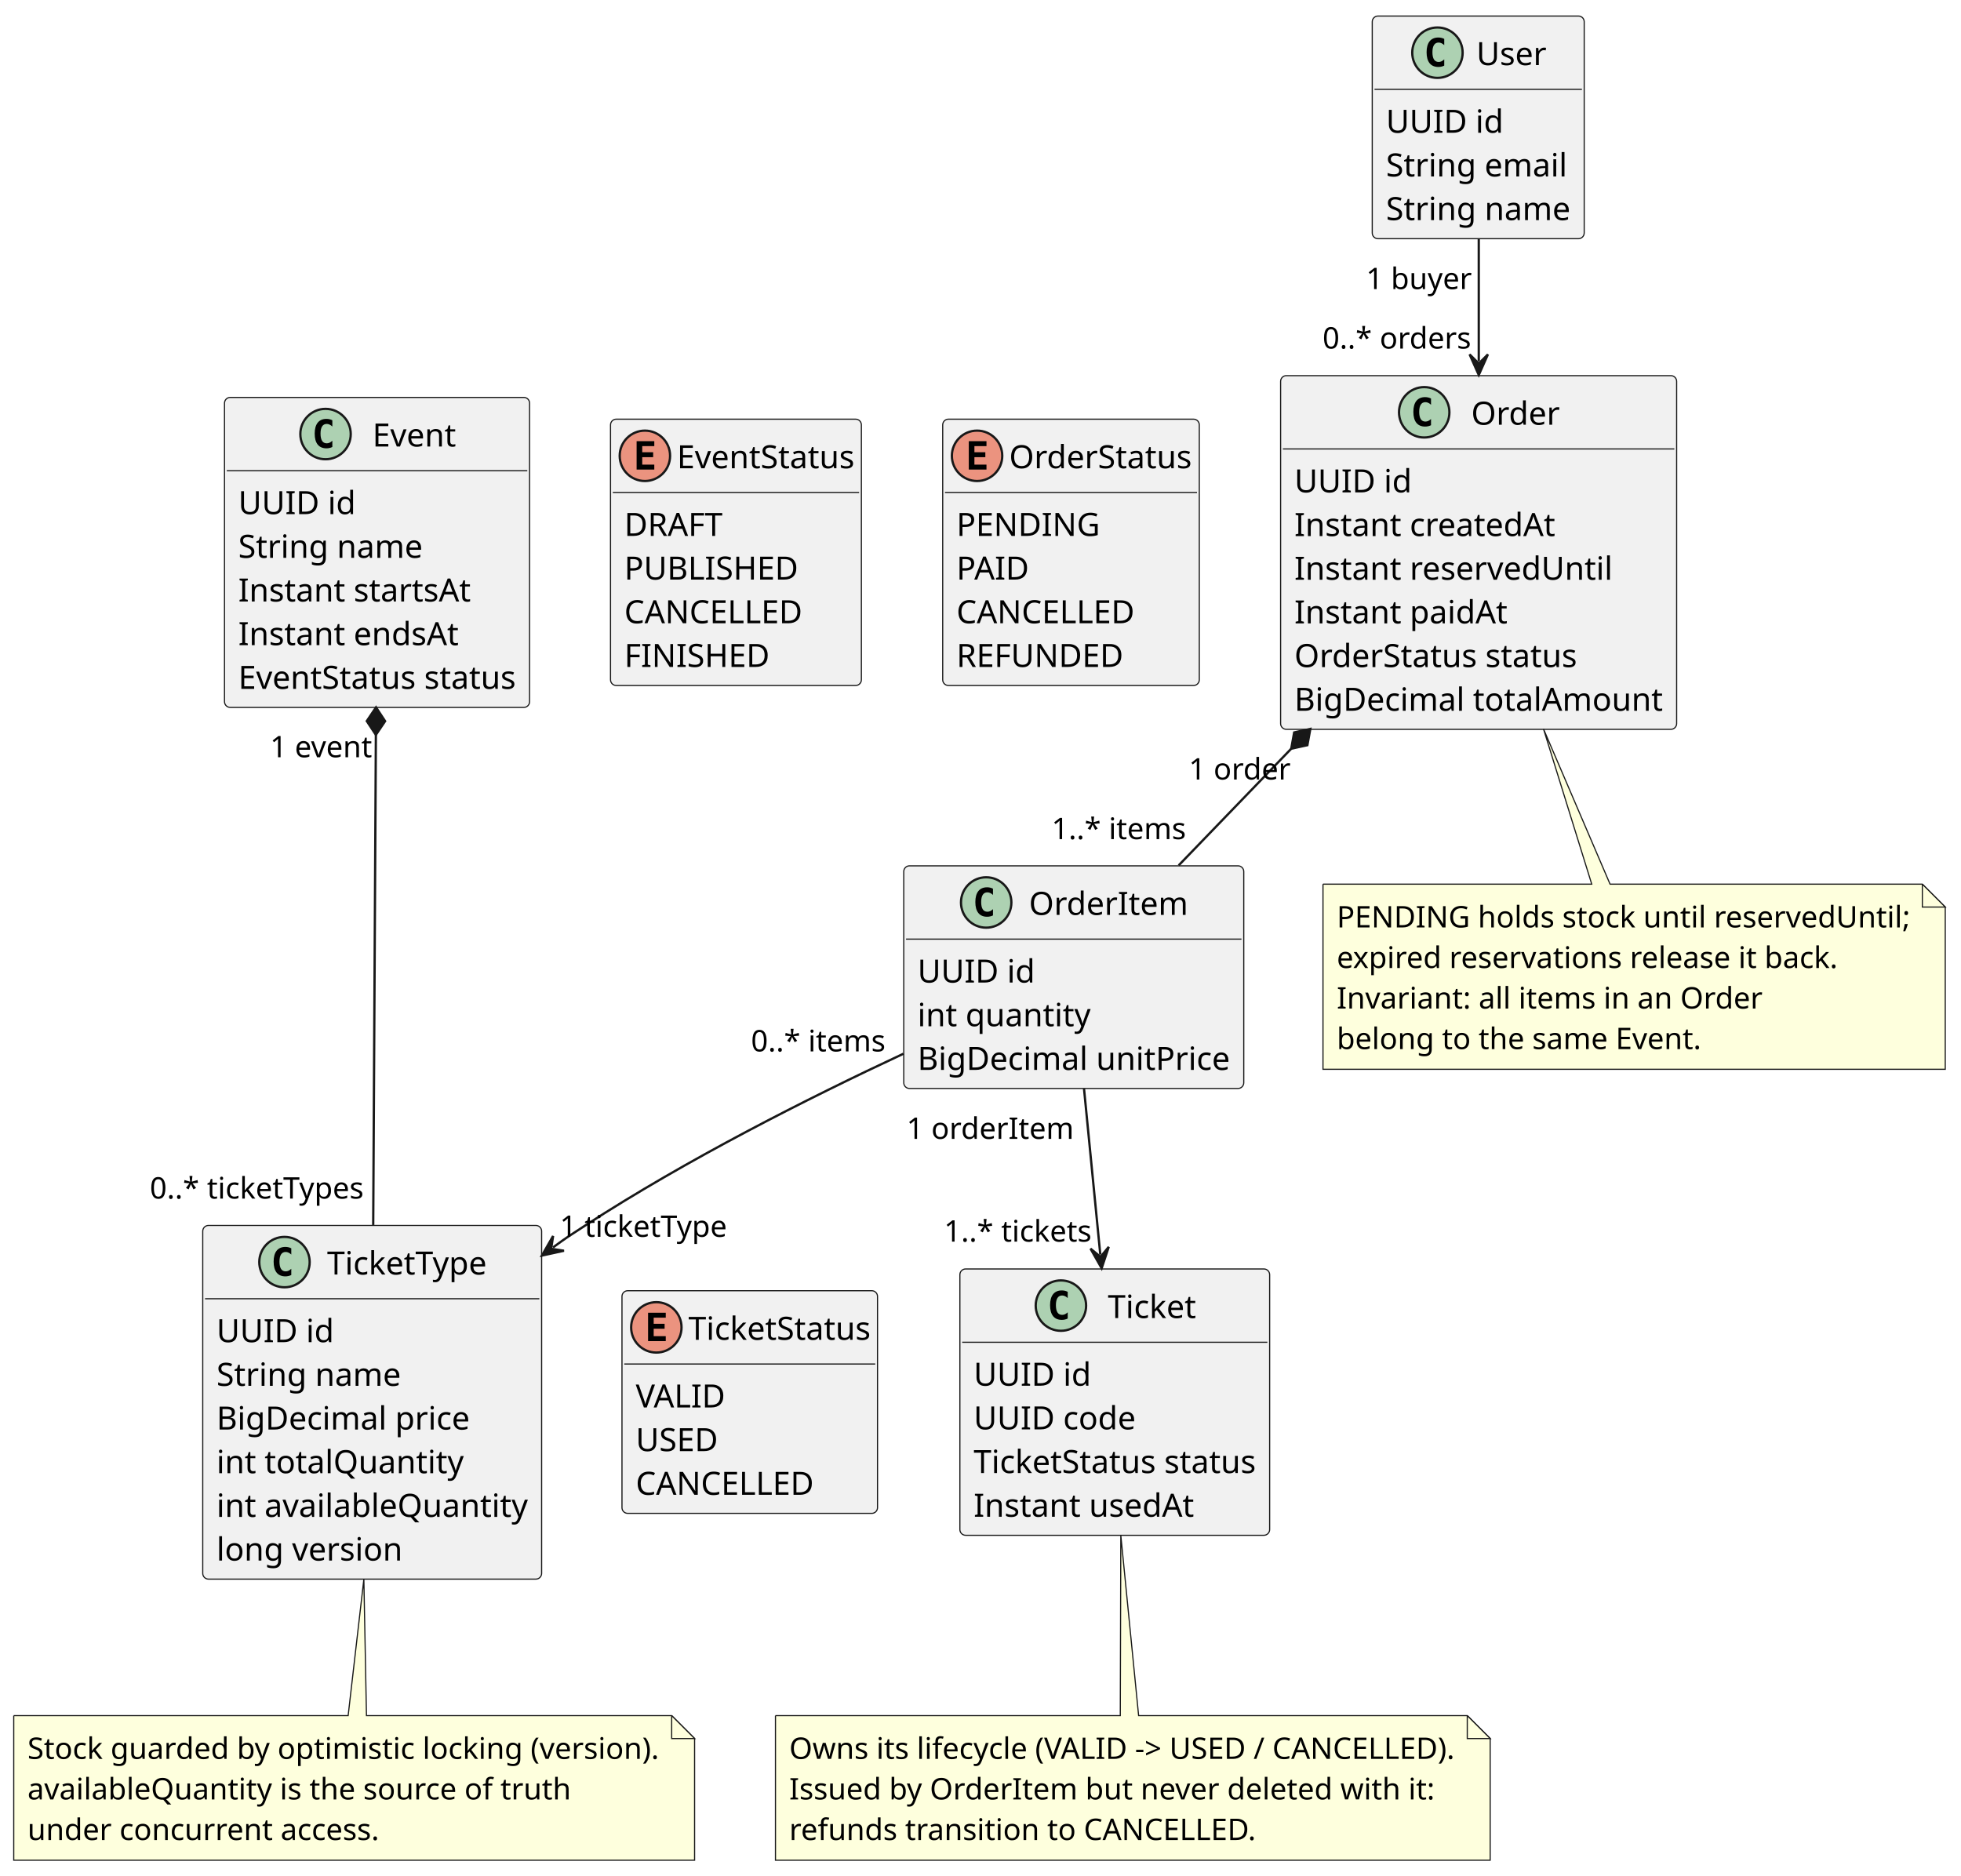
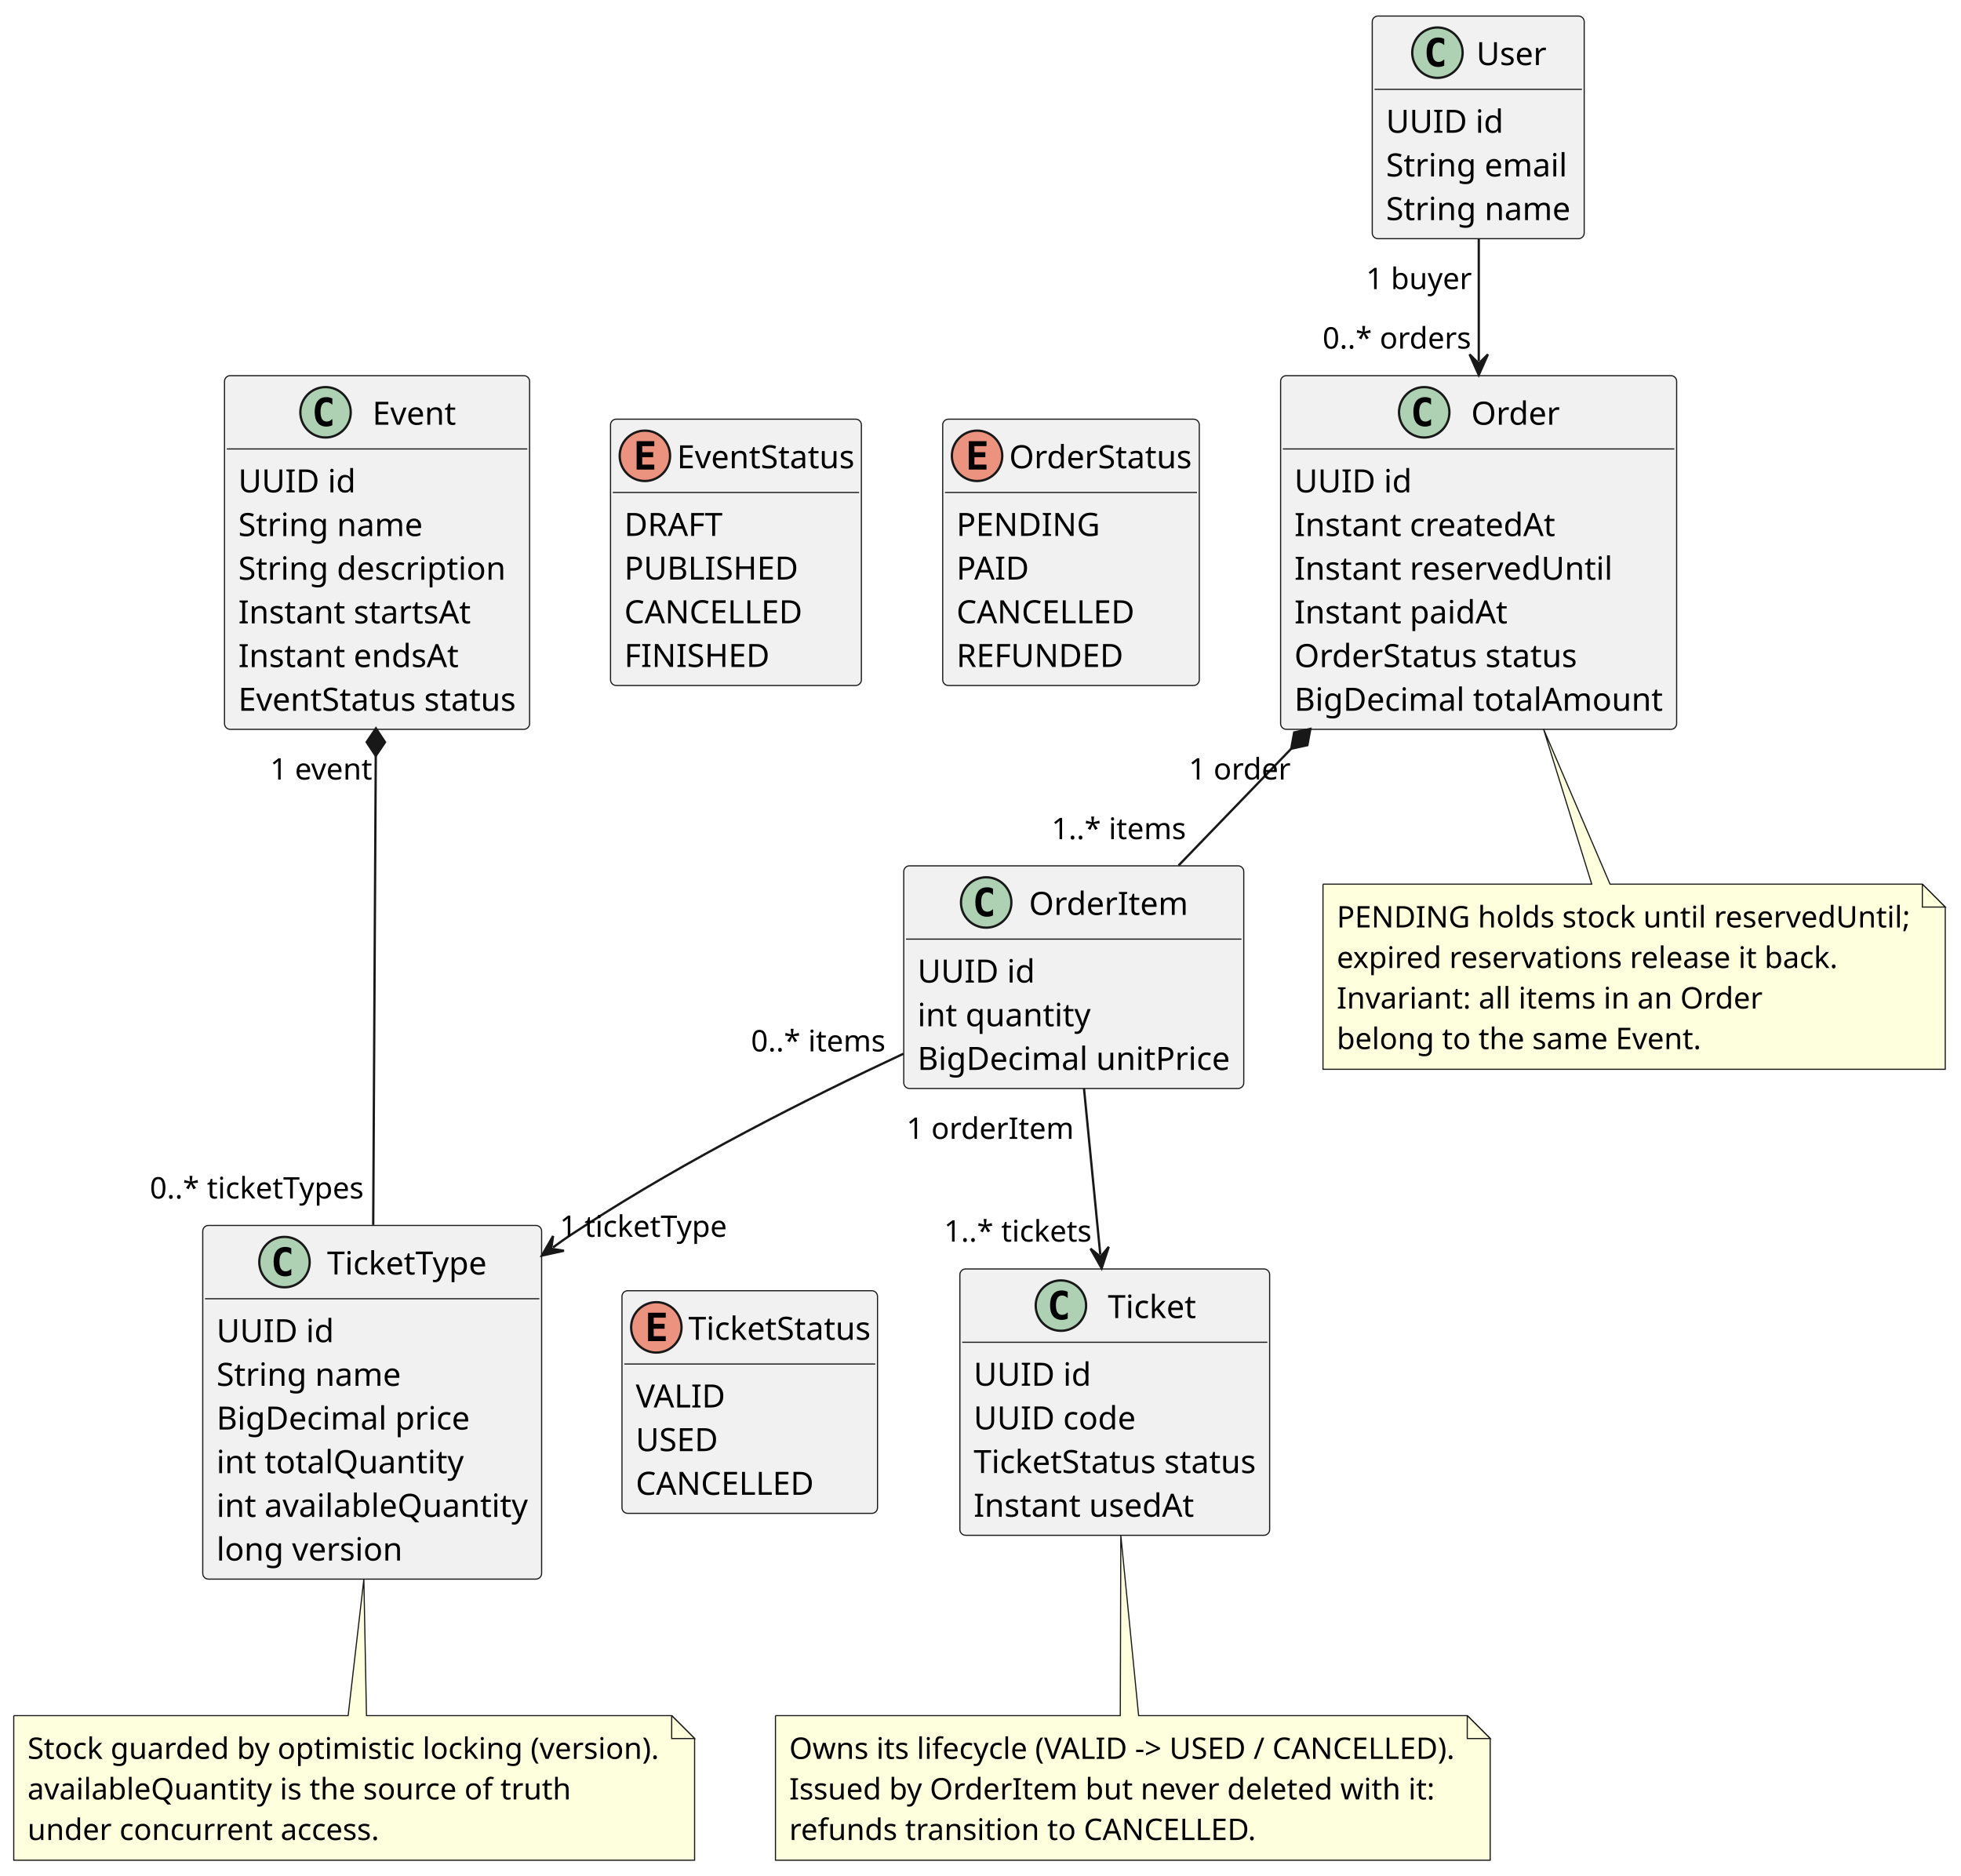
<svg xmlns="http://www.w3.org/2000/svg" contentStyleType="text/css" data-diagram-type="CLASS" height="819px" preserveAspectRatio="none" style="width:856px;height:819px;background:#FFFFFF;" version="1.1" viewBox="0 0 856 819" width="856px" zoomAndPan="magnify">
  <defs />
  <g>
    <g class="entity" data-qualified-name="Event" data-source-line="6" id="ent0002">
-       <rect fill="#F1F1F1" height="135.34" rx="2.5" ry="2.5" style="stroke:#181818;stroke-width:0.5;" width="133.17" x="98" y="173.5" />
-       <ellipse cx="142.102" cy="189.5" fill="#ADD1B2" rx="11" ry="11" style="stroke:#181818;stroke-width:1;" />
-       <path d="M145.071,195.141 Q144.493,195.438 143.852,195.578 Q143.212,195.734 142.508,195.734 Q140.008,195.734 138.68,194.094 Q137.368,192.438 137.368,189.312 Q137.368,186.188 138.68,184.531 Q140.008,182.875 142.508,182.875 Q143.212,182.875 143.852,183.031 Q144.508,183.188 145.071,183.484 L145.071,186.203 Q144.446,185.625 143.852,185.359 Q143.258,185.078 142.633,185.078 Q141.29,185.078 140.602,186.156 Q139.915,187.219 139.915,189.312 Q139.915,191.406 140.602,192.484 Q141.29,193.547 142.633,193.547 Q143.258,193.547 143.852,193.281 Q144.446,193 145.071,192.422 L145.071,195.141 Z " fill="#000000" />
-       <text fill="#000000" font-family="sans-serif" font-size="14" lengthAdjust="spacing" textLength="36.498" x="162.569" y="194.932">Event</text>
-       <line style="stroke:#181818;stroke-width:0.5;" x1="99" x2="230.17" y1="205.5" y2="205.5" />
-       <text fill="#000000" font-family="sans-serif" font-size="14" lengthAdjust="spacing" textLength="51.296" x="104" y="224.466">UUID id</text>
-       <text fill="#000000" font-family="sans-serif" font-size="14" lengthAdjust="spacing" textLength="80.528" x="104" y="243.534">String name</text>
-       <text fill="#000000" font-family="sans-serif" font-size="14" lengthAdjust="spacing" textLength="101.514" x="104" y="262.602">Instant startsAt</text>
-       <text fill="#000000" font-family="sans-serif" font-size="14" lengthAdjust="spacing" textLength="96.222" x="104" y="281.67">Instant endsAt</text>
-       <text fill="#000000" font-family="sans-serif" font-size="14" lengthAdjust="spacing" textLength="121.17" x="104" y="300.738">EventStatus status</text>
+       <rect fill="#F1F1F1" height="154.407" rx="2.5" ry="2.5" style="stroke:#181818;stroke-width:0.5;" width="133.17" x="98" y="164" />
+       <ellipse cx="142.102" cy="180" fill="#ADD1B2" rx="11" ry="11" style="stroke:#181818;stroke-width:1;" />
+       <path d="M145.071,185.641 Q144.493,185.938 143.852,186.078 Q143.212,186.234 142.508,186.234 Q140.008,186.234 138.68,184.594 Q137.368,182.938 137.368,179.812 Q137.368,176.688 138.68,175.031 Q140.008,173.375 142.508,173.375 Q143.212,173.375 143.852,173.531 Q144.508,173.688 145.071,173.984 L145.071,176.703 Q144.446,176.125 143.852,175.859 Q143.258,175.578 142.633,175.578 Q141.29,175.578 140.602,176.656 Q139.915,177.719 139.915,179.812 Q139.915,181.906 140.602,182.984 Q141.29,184.047 142.633,184.047 Q143.258,184.047 143.852,183.781 Q144.446,183.5 145.071,182.922 L145.071,185.641 Z " fill="#000000" />
+       <text fill="#000000" font-family="sans-serif" font-size="14" lengthAdjust="spacing" textLength="36.498" x="162.569" y="185.432">Event</text>
+       <line style="stroke:#181818;stroke-width:0.5;" x1="99" x2="230.17" y1="196" y2="196" />
+       <text fill="#000000" font-family="sans-serif" font-size="14" lengthAdjust="spacing" textLength="51.296" x="104" y="214.966">UUID id</text>
+       <text fill="#000000" font-family="sans-serif" font-size="14" lengthAdjust="spacing" textLength="80.528" x="104" y="234.034">String name</text>
+       <text fill="#000000" font-family="sans-serif" font-size="14" lengthAdjust="spacing" textLength="116.76" x="104" y="253.102">String description</text>
+       <text fill="#000000" font-family="sans-serif" font-size="14" lengthAdjust="spacing" textLength="101.514" x="104" y="272.17">Instant startsAt</text>
+       <text fill="#000000" font-family="sans-serif" font-size="14" lengthAdjust="spacing" textLength="96.222" x="104" y="291.238">Instant endsAt</text>
+       <text fill="#000000" font-family="sans-serif" font-size="14" lengthAdjust="spacing" textLength="121.17" x="104" y="310.305">EventStatus status</text>
    </g>
-     <g class="entity" data-qualified-name="EventStatus" data-source-line="13" id="ent0003">
+     <g class="entity" data-qualified-name="EventStatus" data-source-line="14" id="ent0003">
      <rect fill="#F1F1F1" height="116.272" rx="2.5" ry="2.5" style="stroke:#181818;stroke-width:0.5;" width="109.504" x="266.5" y="183" />
      <ellipse cx="281.5" cy="199" fill="#EB937F" rx="11" ry="11" style="stroke:#181818;stroke-width:1;" />
      <path d="M285.609,205 L277.891,205 L277.891,192.609 L285.609,192.609 L285.609,194.766 L280.344,194.766 L280.344,197.438 L285.109,197.438 L285.109,199.594 L280.344,199.594 L280.344,202.844 L285.609,202.844 L285.609,205 Z " fill="#000000" />
      <text fill="#000000" font-family="sans-serif" font-size="14" lengthAdjust="spacing" textLength="77.504" x="295.5" y="204.432">EventStatus</text>
      <line style="stroke:#181818;stroke-width:0.5;" x1="267.5" x2="375.004" y1="215" y2="215" />
      <text fill="#000000" font-family="sans-serif" font-size="14" lengthAdjust="spacing" textLength="42.924" x="272.5" y="233.966">DRAFT</text>
      <text fill="#000000" font-family="sans-serif" font-size="14" lengthAdjust="spacing" textLength="75.95" x="272.5" y="253.034">PUBLISHED</text>
      <text fill="#000000" font-family="sans-serif" font-size="14" lengthAdjust="spacing" textLength="77.742" x="272.5" y="272.102">CANCELLED</text>
      <text fill="#000000" font-family="sans-serif" font-size="14" lengthAdjust="spacing" textLength="63.462" x="272.5" y="291.17">FINISHED</text>
    </g>
-     <g class="entity" data-qualified-name="TicketType" data-source-line="21" id="ent0004">
+     <g class="entity" data-qualified-name="TicketType" data-source-line="22" id="ent0004">
      <rect fill="#F1F1F1" height="154.407" rx="2.5" ry="2.5" style="stroke:#181818;stroke-width:0.5;" width="147.925" x="88.5" y="535" />
      <ellipse cx="124.179" cy="551" fill="#ADD1B2" rx="11" ry="11" style="stroke:#181818;stroke-width:1;" />
      <path d="M127.148,556.641 Q126.57,556.938 125.929,557.078 Q125.289,557.234 124.585,557.234 Q122.085,557.234 120.757,555.594 Q119.445,553.938 119.445,550.812 Q119.445,547.688 120.757,546.031 Q122.085,544.375 124.585,544.375 Q125.289,544.375 125.929,544.531 Q126.585,544.688 127.148,544.984 L127.148,547.703 Q126.523,547.125 125.929,546.859 Q125.335,546.578 124.71,546.578 Q123.367,546.578 122.679,547.656 Q121.992,548.719 121.992,550.812 Q121.992,552.906 122.679,553.984 Q123.367,555.047 124.71,555.047 Q125.335,555.047 125.929,554.781 Q126.523,554.5 127.148,553.922 L127.148,556.641 Z " fill="#000000" />
      <text fill="#000000" font-family="sans-serif" font-size="14" lengthAdjust="spacing" textLength="69.972" x="142.775" y="556.432">TicketType</text>
      <line style="stroke:#181818;stroke-width:0.5;" x1="89.5" x2="235.425" y1="567" y2="567" />
      <text fill="#000000" font-family="sans-serif" font-size="14" lengthAdjust="spacing" textLength="51.296" x="94.5" y="585.966">UUID id</text>
      <text fill="#000000" font-family="sans-serif" font-size="14" lengthAdjust="spacing" textLength="80.528" x="94.5" y="605.034">String name</text>
      <text fill="#000000" font-family="sans-serif" font-size="14" lengthAdjust="spacing" textLength="110.586" x="94.5" y="624.102">BigDecimal price</text>
      <text fill="#000000" font-family="sans-serif" font-size="14" lengthAdjust="spacing" textLength="107.954" x="94.5" y="643.17">int totalQuantity</text>
      <text fill="#000000" font-family="sans-serif" font-size="14" lengthAdjust="spacing" textLength="135.925" x="94.5" y="662.238">int availableQuantity</text>
      <text fill="#000000" font-family="sans-serif" font-size="14" lengthAdjust="spacing" textLength="81.214" x="94.5" y="681.306">long version</text>
    </g>
-     <g class="entity" data-qualified-name="User" data-source-line="30" id="ent0005">
+     <g class="entity" data-qualified-name="User" data-source-line="31" id="ent0005">
      <rect fill="#F1F1F1" height="97.204" rx="2.5" ry="2.5" style="stroke:#181818;stroke-width:0.5;" width="92.528" x="599" y="7" />
      <ellipse cx="627.459" cy="23" fill="#ADD1B2" rx="11" ry="11" style="stroke:#181818;stroke-width:1;" />
      <path d="M630.428,28.641 Q629.85,28.938 629.209,29.078 Q628.569,29.234 627.866,29.234 Q625.366,29.234 624.038,27.594 Q622.725,25.938 622.725,22.812 Q622.725,19.688 624.038,18.031 Q625.366,16.375 627.866,16.375 Q628.569,16.375 629.209,16.531 Q629.866,16.688 630.428,16.984 L630.428,19.703 Q629.803,19.125 629.209,18.859 Q628.616,18.578 627.991,18.578 Q626.647,18.578 625.959,19.656 Q625.272,20.719 625.272,22.812 Q625.272,24.906 625.959,25.984 Q626.647,27.047 627.991,27.047 Q628.616,27.047 629.209,26.781 Q629.803,26.5 630.428,25.922 L630.428,28.641 Z " fill="#000000" />
      <text fill="#000000" font-family="sans-serif" font-size="14" lengthAdjust="spacing" textLength="30.618" x="644.45" y="28.432">User</text>
      <line style="stroke:#181818;stroke-width:0.5;" x1="600" x2="690.528" y1="39" y2="39" />
      <text fill="#000000" font-family="sans-serif" font-size="14" lengthAdjust="spacing" textLength="51.296" x="605" y="57.966">UUID id</text>
      <text fill="#000000" font-family="sans-serif" font-size="14" lengthAdjust="spacing" textLength="79.1" x="605" y="77.034">String email</text>
      <text fill="#000000" font-family="sans-serif" font-size="14" lengthAdjust="spacing" textLength="80.528" x="605" y="96.102">String name</text>
    </g>
-     <g class="entity" data-qualified-name="Order" data-source-line="37" id="ent0006">
+     <g class="entity" data-qualified-name="Order" data-source-line="38" id="ent0006">
      <rect fill="#F1F1F1" height="154.407" rx="2.5" ry="2.5" style="stroke:#181818;stroke-width:0.5;" width="172.873" x="559" y="164" />
      <ellipse cx="621.685" cy="180" fill="#ADD1B2" rx="11" ry="11" style="stroke:#181818;stroke-width:1;" />
      <path d="M624.654,185.641 Q624.075,185.938 623.435,186.078 Q622.794,186.234 622.091,186.234 Q619.591,186.234 618.263,184.594 Q616.95,182.938 616.95,179.812 Q616.95,176.688 618.263,175.031 Q619.591,173.375 622.091,173.375 Q622.794,173.375 623.435,173.531 Q624.091,173.688 624.654,173.984 L624.654,176.703 Q624.029,176.125 623.435,175.859 Q622.841,175.578 622.216,175.578 Q620.872,175.578 620.185,176.656 Q619.497,177.719 619.497,179.812 Q619.497,181.906 620.185,182.984 Q620.872,184.047 622.216,184.047 Q622.841,184.047 623.435,183.781 Q624.029,183.5 624.654,182.922 L624.654,185.641 Z " fill="#000000" />
      <text fill="#000000" font-family="sans-serif" font-size="14" lengthAdjust="spacing" textLength="39.004" x="642.185" y="185.432">Order</text>
      <line style="stroke:#181818;stroke-width:0.5;" x1="560" x2="730.873" y1="196" y2="196" />
      <text fill="#000000" font-family="sans-serif" font-size="14" lengthAdjust="spacing" textLength="51.296" x="565" y="214.966">UUID id</text>
      <text fill="#000000" font-family="sans-serif" font-size="14" lengthAdjust="spacing" textLength="114.17" x="565" y="234.034">Instant createdAt</text>
      <text fill="#000000" font-family="sans-serif" font-size="14" lengthAdjust="spacing" textLength="139.202" x="565" y="253.102">Instant reservedUntil</text>
      <text fill="#000000" font-family="sans-serif" font-size="14" lengthAdjust="spacing" textLength="93.044" x="565" y="272.17">Instant paidAt</text>
      <text fill="#000000" font-family="sans-serif" font-size="14" lengthAdjust="spacing" textLength="123.676" x="565" y="291.238">OrderStatus status</text>
      <text fill="#000000" font-family="sans-serif" font-size="14" lengthAdjust="spacing" textLength="160.873" x="565" y="310.305">BigDecimal totalAmount</text>
    </g>
-     <g class="entity" data-qualified-name="OrderStatus" data-source-line="45" id="ent0007">
+     <g class="entity" data-qualified-name="OrderStatus" data-source-line="46" id="ent0007">
      <rect fill="#F1F1F1" height="116.272" rx="2.5" ry="2.5" style="stroke:#181818;stroke-width:0.5;" width="112.01" x="411.5" y="183" />
      <ellipse cx="426.5" cy="199" fill="#EB937F" rx="11" ry="11" style="stroke:#181818;stroke-width:1;" />
      <path d="M430.609,205 L422.891,205 L422.891,192.609 L430.609,192.609 L430.609,194.766 L425.344,194.766 L425.344,197.438 L430.109,197.438 L430.109,199.594 L425.344,199.594 L425.344,202.844 L430.609,202.844 L430.609,205 Z " fill="#000000" />
      <text fill="#000000" font-family="sans-serif" font-size="14" lengthAdjust="spacing" textLength="80.01" x="440.5" y="204.432">OrderStatus</text>
      <line style="stroke:#181818;stroke-width:0.5;" x1="412.5" x2="522.51" y1="215" y2="215" />
      <text fill="#000000" font-family="sans-serif" font-size="14" lengthAdjust="spacing" textLength="62.692" x="417.5" y="233.966">PENDING</text>
      <text fill="#000000" font-family="sans-serif" font-size="14" lengthAdjust="spacing" textLength="32.382" x="417.5" y="253.034">PAID</text>
      <text fill="#000000" font-family="sans-serif" font-size="14" lengthAdjust="spacing" textLength="77.742" x="417.5" y="272.102">CANCELLED</text>
      <text fill="#000000" font-family="sans-serif" font-size="14" lengthAdjust="spacing" textLength="72.856" x="417.5" y="291.17">REFUNDED</text>
    </g>
-     <g class="entity" data-qualified-name="OrderItem" data-source-line="53" id="ent0008">
+     <g class="entity" data-qualified-name="OrderItem" data-source-line="54" id="ent0008">
      <rect fill="#F1F1F1" height="97.204" rx="2.5" ry="2.5" style="stroke:#181818;stroke-width:0.5;" width="148.416" x="394.5" y="378" />
      <ellipse cx="430.482" cy="394" fill="#ADD1B2" rx="11" ry="11" style="stroke:#181818;stroke-width:1;" />
      <path d="M433.45,399.641 Q432.872,399.938 432.232,400.078 Q431.591,400.234 430.888,400.234 Q428.388,400.234 427.06,398.594 Q425.747,396.938 425.747,393.812 Q425.747,390.688 427.06,389.031 Q428.388,387.375 430.888,387.375 Q431.591,387.375 432.232,387.531 Q432.888,387.688 433.45,387.984 L433.45,390.703 Q432.825,390.125 432.232,389.859 Q431.638,389.578 431.013,389.578 Q429.669,389.578 428.982,390.656 Q428.294,391.719 428.294,393.812 Q428.294,395.906 428.982,396.984 Q429.669,398.047 431.013,398.047 Q431.638,398.047 432.232,397.781 Q432.825,397.5 433.45,396.922 L433.45,399.641 Z " fill="#000000" />
      <text fill="#000000" font-family="sans-serif" font-size="14" lengthAdjust="spacing" textLength="69.79" x="449.144" y="399.432">OrderItem</text>
      <line style="stroke:#181818;stroke-width:0.5;" x1="395.5" x2="541.915" y1="410" y2="410" />
      <text fill="#000000" font-family="sans-serif" font-size="14" lengthAdjust="spacing" textLength="51.296" x="400.5" y="428.966">UUID id</text>
      <text fill="#000000" font-family="sans-serif" font-size="14" lengthAdjust="spacing" textLength="75.586" x="400.5" y="448.034">int quantity</text>
      <text fill="#000000" font-family="sans-serif" font-size="14" lengthAdjust="spacing" textLength="136.416" x="400.5" y="467.102">BigDecimal unitPrice</text>
    </g>
-     <g class="entity" data-qualified-name="Ticket" data-source-line="60" id="ent0009">
+     <g class="entity" data-qualified-name="Ticket" data-source-line="61" id="ent0009">
      <rect fill="#F1F1F1" height="116.272" rx="2.5" ry="2.5" style="stroke:#181818;stroke-width:0.5;" width="135.214" x="419" y="554" />
      <ellipse cx="463.102" cy="570" fill="#ADD1B2" rx="11" ry="11" style="stroke:#181818;stroke-width:1;" />
      <path d="M466.071,575.641 Q465.493,575.938 464.852,576.078 Q464.212,576.234 463.509,576.234 Q461.009,576.234 459.68,574.594 Q458.368,572.938 458.368,569.812 Q458.368,566.688 459.68,565.031 Q461.009,563.375 463.509,563.375 Q464.212,563.375 464.852,563.531 Q465.509,563.688 466.071,563.984 L466.071,566.703 Q465.446,566.125 464.852,565.859 Q464.259,565.578 463.634,565.578 Q462.29,565.578 461.602,566.656 Q460.915,567.719 460.915,569.812 Q460.915,571.906 461.602,572.984 Q462.29,574.047 463.634,574.047 Q464.259,574.047 464.852,573.781 Q465.446,573.5 466.071,572.922 L466.071,575.641 Z " fill="#000000" />
      <text fill="#000000" font-family="sans-serif" font-size="14" lengthAdjust="spacing" textLength="38.542" x="483.569" y="575.432">Ticket</text>
      <line style="stroke:#181818;stroke-width:0.5;" x1="420" x2="553.213" y1="586" y2="586" />
      <text fill="#000000" font-family="sans-serif" font-size="14" lengthAdjust="spacing" textLength="51.296" x="425" y="604.966">UUID id</text>
      <text fill="#000000" font-family="sans-serif" font-size="14" lengthAdjust="spacing" textLength="70.77" x="425" y="624.034">UUID code</text>
      <text fill="#000000" font-family="sans-serif" font-size="14" lengthAdjust="spacing" textLength="123.213" x="425" y="643.102">TicketStatus status</text>
      <text fill="#000000" font-family="sans-serif" font-size="14" lengthAdjust="spacing" textLength="96.222" x="425" y="662.17">Instant usedAt</text>
    </g>
-     <g class="entity" data-qualified-name="TicketStatus" data-source-line="66" id="ent0010">
+     <g class="entity" data-qualified-name="TicketStatus" data-source-line="67" id="ent0010">
      <rect fill="#F1F1F1" height="97.204" rx="2.5" ry="2.5" style="stroke:#181818;stroke-width:0.5;" width="111.548" x="271.5" y="563.5" />
      <ellipse cx="286.5" cy="579.5" fill="#EB937F" rx="11" ry="11" style="stroke:#181818;stroke-width:1;" />
      <path d="M290.609,585.5 L282.891,585.5 L282.891,573.109 L290.609,573.109 L290.609,575.266 L285.344,575.266 L285.344,577.938 L290.109,577.938 L290.109,580.094 L285.344,580.094 L285.344,583.344 L290.609,583.344 L290.609,585.5 Z " fill="#000000" />
      <text fill="#000000" font-family="sans-serif" font-size="14" lengthAdjust="spacing" textLength="79.548" x="300.5" y="584.932">TicketStatus</text>
      <line style="stroke:#181818;stroke-width:0.5;" x1="272.5" x2="382.048" y1="595.5" y2="595.5" />
      <text fill="#000000" font-family="sans-serif" font-size="14" lengthAdjust="spacing" textLength="39.648" x="277.5" y="614.466">VALID</text>
      <text fill="#000000" font-family="sans-serif" font-size="14" lengthAdjust="spacing" textLength="35.924" x="277.5" y="633.534">USED</text>
      <text fill="#000000" font-family="sans-serif" font-size="14" lengthAdjust="spacing" textLength="77.742" x="277.5" y="652.602">CANCELLED</text>
    </g>
-     <g class="entity" data-qualified-name="GMN16" data-source-line="79" id="ent0017">
+     <g class="entity" data-qualified-name="GMN16" data-source-line="80" id="ent0017">
      <path d="M6,749 L6,812.118 A0,0 0 0 0 6,812.118 L303.198,812.118 A0,0 0 0 0 303.198,812.118 L303.198,759 L293.198,749 L159.97,749 L158.83,689.43 L151.97,749 L6,749 A0,0 0 0 0 6,749" fill="#FEFFDD" style="stroke:#181818;stroke-width:0.5;" />
      <path d="M293.198,749 L293.198,759 L303.198,759 L293.198,749" fill="#FEFFDD" style="stroke:#181818;stroke-width:0.5;" />
      <text fill="#000000" font-family="sans-serif" font-size="13" lengthAdjust="spacing" textLength="276.198" x="12" y="767.897">Stock guarded by optimistic locking (version).</text>
      <text fill="#000000" font-family="sans-serif" font-size="13" lengthAdjust="spacing" textLength="237.523" x="12" y="785.603">availableQuantity is the source of truth</text>
      <text fill="#000000" font-family="sans-serif" font-size="13" lengthAdjust="spacing" textLength="153.777" x="12" y="803.309">under concurrent access.</text>
    </g>
-     <g class="entity" data-qualified-name="GMN19" data-source-line="85" id="ent0020">
+     <g class="entity" data-qualified-name="GMN19" data-source-line="86" id="ent0020">
      <path d="M577.5,386 L577.5,466.824 A0,0 0 0 0 577.5,466.824 L849.127,466.824 A0,0 0 0 0 849.127,466.824 L849.127,396 L839.127,386 L702.81,386 L673.75,318.23 L694.81,386 L577.5,386 A0,0 0 0 0 577.5,386" fill="#FEFFDD" style="stroke:#181818;stroke-width:0.5;" />
      <path d="M839.127,386 L839.127,396 L849.127,396 L839.127,386" fill="#FEFFDD" style="stroke:#181818;stroke-width:0.5;" />
      <text fill="#000000" font-family="sans-serif" font-size="13" lengthAdjust="spacing" textLength="250.627" x="583.5" y="404.897">PENDING holds stock until reservedUntil;</text>
      <text fill="#000000" font-family="sans-serif" font-size="13" lengthAdjust="spacing" textLength="219.713" x="583.5" y="422.603">expired reservations release it back.</text>
      <text fill="#000000" font-family="sans-serif" font-size="13" lengthAdjust="spacing" textLength="186.16" x="583.5" y="440.309">Invariant: all items in an Order</text>
      <text fill="#000000" font-family="sans-serif" font-size="13" lengthAdjust="spacing" textLength="159.094" x="583.5" y="458.015">belong to the same Event.</text>
    </g>
-     <g class="entity" data-qualified-name="GMN22" data-source-line="92" id="ent0023">
+     <g class="entity" data-qualified-name="GMN22" data-source-line="93" id="ent0023">
      <path d="M338.5,749 L338.5,812.118 A0,0 0 0 0 338.5,812.118 L650.479,812.118 A0,0 0 0 0 650.479,812.118 L650.479,759 L640.479,749 L497.02,749 L489.25,670.3 L489.02,749 L338.5,749 A0,0 0 0 0 338.5,749" fill="#FEFFDD" style="stroke:#181818;stroke-width:0.5;" />
      <path d="M640.479,749 L640.479,759 L650.479,759 L640.479,749" fill="#FEFFDD" style="stroke:#181818;stroke-width:0.5;" />
      <text fill="#000000" font-family="sans-serif" font-size="13" lengthAdjust="spacing" textLength="290.979" x="344.5" y="767.897">Owns its lifecycle (VALID -&gt; USED / CANCELLED).</text>
      <text fill="#000000" font-family="sans-serif" font-size="13" lengthAdjust="spacing" textLength="282.568" x="344.5" y="785.603">Issued by OrderItem but never deleted with it:</text>
      <text fill="#000000" font-family="sans-serif" font-size="13" lengthAdjust="spacing" textLength="204.75" x="344.5" y="803.309">refunds transition to CANCELLED.</text>
    </g>
-     <g class="link" data-entity-1="ent0002" data-entity-2="ent0004" data-link-type="composition" data-source-line="73" id="lnk11">
-       <path codeLine="73" d="M164.074,320.82 C163.724,384.48 163.27,468.21 162.91,534.8" fill="none" id="Event-backto-TicketType" style="stroke:#181818;stroke-width:1;" />
-       <polygon fill="#181818" points="164.14,308.82,160.107,314.798,164.074,320.82,168.107,314.842,164.14,308.82" style="stroke:#181818;stroke-width:1;" />
-       <text fill="#000000" font-family="sans-serif" font-size="13" lengthAdjust="spacing" textLength="44.811" x="117.867" y="330.606">1 event</text>
-       <text fill="#000000" font-family="sans-serif" font-size="13" lengthAdjust="spacing" textLength="93.613" x="65.407" y="523.276">0..* ticketTypes</text>
+     <g class="link" data-entity-1="ent0002" data-entity-2="ent0004" data-link-type="composition" data-source-line="74" id="lnk11">
+       <path codeLine="74" d="M164.024,330.01 C163.674,393.41 163.26,471.31 162.91,534.77" fill="none" id="Event-backto-TicketType" style="stroke:#181818;stroke-width:1;" />
+       <polygon fill="#181818" points="164.09,318.01,160.057,323.988,164.024,330.01,168.057,324.032,164.09,318.01" style="stroke:#181818;stroke-width:1;" />
+       <text fill="#000000" font-family="sans-serif" font-size="13" lengthAdjust="spacing" textLength="44.811" x="117.916" y="340.339">1 event</text>
+       <text fill="#000000" font-family="sans-serif" font-size="13" lengthAdjust="spacing" textLength="93.613" x="65.407" y="523.243">0..* ticketTypes</text>
    </g>
-     <g class="link" data-entity-1="ent0005" data-entity-2="ent0006" data-link-type="dependency" data-source-line="74" id="lnk12">
-       <path codeLine="74" d="M645.5,104.23 C645.5,122.39 645.5,137.57 645.5,157.71" fill="none" id="User-to-Order" style="stroke:#181818;stroke-width:1;" />
+     <g class="link" data-entity-1="ent0005" data-entity-2="ent0006" data-link-type="dependency" data-source-line="75" id="lnk12">
+       <path codeLine="75" d="M645.5,104.23 C645.5,122.39 645.5,137.57 645.5,157.71" fill="none" id="User-to-Order" style="stroke:#181818;stroke-width:1;" />
      <polygon fill="#181818" points="645.5,163.71,649.5,154.71,645.5,158.71,641.5,154.71,645.5,163.71" style="stroke:#181818;stroke-width:1;" />
      <text fill="#000000" font-family="sans-serif" font-size="13" lengthAdjust="spacing" textLength="46.176" x="596.311" y="126.21">1 buyer</text>
      <text fill="#000000" font-family="sans-serif" font-size="13" lengthAdjust="spacing" textLength="65.104" x="577.312" y="152.177">0..* orders</text>
    </g>
-     <g class="link" data-entity-1="ent0006" data-entity-2="ent0008" data-link-type="composition" data-source-line="75" id="lnk13">
-       <path codeLine="75" d="M563.638,326.866 C544.168,347.046 532.04,359.63 514.49,377.82" fill="none" id="Order-backto-OrderItem" style="stroke:#181818;stroke-width:1;" />
+     <g class="link" data-entity-1="ent0006" data-entity-2="ent0008" data-link-type="composition" data-source-line="76" id="lnk13">
+       <path codeLine="76" d="M563.638,326.866 C544.168,347.046 532.04,359.63 514.49,377.82" fill="none" id="Order-backto-OrderItem" style="stroke:#181818;stroke-width:1;" />
      <polygon fill="#181818" points="571.97,318.23,564.925,319.771,563.638,326.866,570.683,325.325,571.97,318.23" style="stroke:#181818;stroke-width:1;" />
      <text fill="#000000" font-family="sans-serif" font-size="13" lengthAdjust="spacing" textLength="44.746" x="518.906" y="340.312">1 order</text>
      <text fill="#000000" font-family="sans-serif" font-size="13" lengthAdjust="spacing" textLength="58.708" x="459.007" y="366.356">1..* items</text>
    </g>
-     <g class="link" data-entity-1="ent0008" data-entity-2="ent0009" data-link-type="dependency" data-source-line="76" id="lnk14">
-       <path codeLine="76" d="M473.18,475.23 C475.54,499.23 477.825,522.529 480.295,547.729" fill="none" id="OrderItem-to-Ticket" style="stroke:#181818;stroke-width:1;" />
+     <g class="link" data-entity-1="ent0008" data-entity-2="ent0009" data-link-type="dependency" data-source-line="77" id="lnk14">
+       <path codeLine="77" d="M473.18,475.23 C475.54,499.23 477.825,522.529 480.295,547.729" fill="none" id="OrderItem-to-Ticket" style="stroke:#181818;stroke-width:1;" />
      <polygon fill="#181818" points="480.88,553.7,483.983,544.353,480.392,548.724,476.021,545.133,480.88,553.7" style="stroke:#181818;stroke-width:1;" />
      <text fill="#000000" font-family="sans-serif" font-size="13" lengthAdjust="spacing" textLength="73.333" x="395.7" y="497.21">1 orderItem</text>
      <text fill="#000000" font-family="sans-serif" font-size="13" lengthAdjust="spacing" textLength="64.428" x="412.074" y="542.066">1..* tickets</text>
    </g>
-     <g class="link" data-entity-1="ent0008" data-entity-2="ent0004" data-link-type="dependency" data-source-line="77" id="lnk15">
-       <path codeLine="77" d="M394.35,460.04 C352.38,479.65 299.61,506.34 255.5,535 C249.21,539.09 247.676,539.978 241.386,544.598" fill="none" id="OrderItem-to-TicketType" style="stroke:#181818;stroke-width:1;" />
+     <g class="link" data-entity-1="ent0008" data-entity-2="ent0004" data-link-type="dependency" data-source-line="78" id="lnk15">
+       <path codeLine="78" d="M394.35,460.04 C352.38,479.65 299.61,506.34 255.5,535 C249.21,539.09 247.676,539.978 241.386,544.598" fill="none" id="OrderItem-to-TicketType" style="stroke:#181818;stroke-width:1;" />
      <polygon fill="#181818" points="236.55,548.15,246.172,546.046,240.58,545.19,241.436,539.598,236.55,548.15" style="stroke:#181818;stroke-width:1;" />
      <text fill="#000000" font-family="sans-serif" font-size="13" lengthAdjust="spacing" textLength="58.708" x="327.82" y="459.031">0..* items</text>
      <text fill="#000000" font-family="sans-serif" font-size="13" lengthAdjust="spacing" textLength="73.255" x="244.335" y="539.97">1 ticketType</text>
    </g>
  </g>
</svg>
